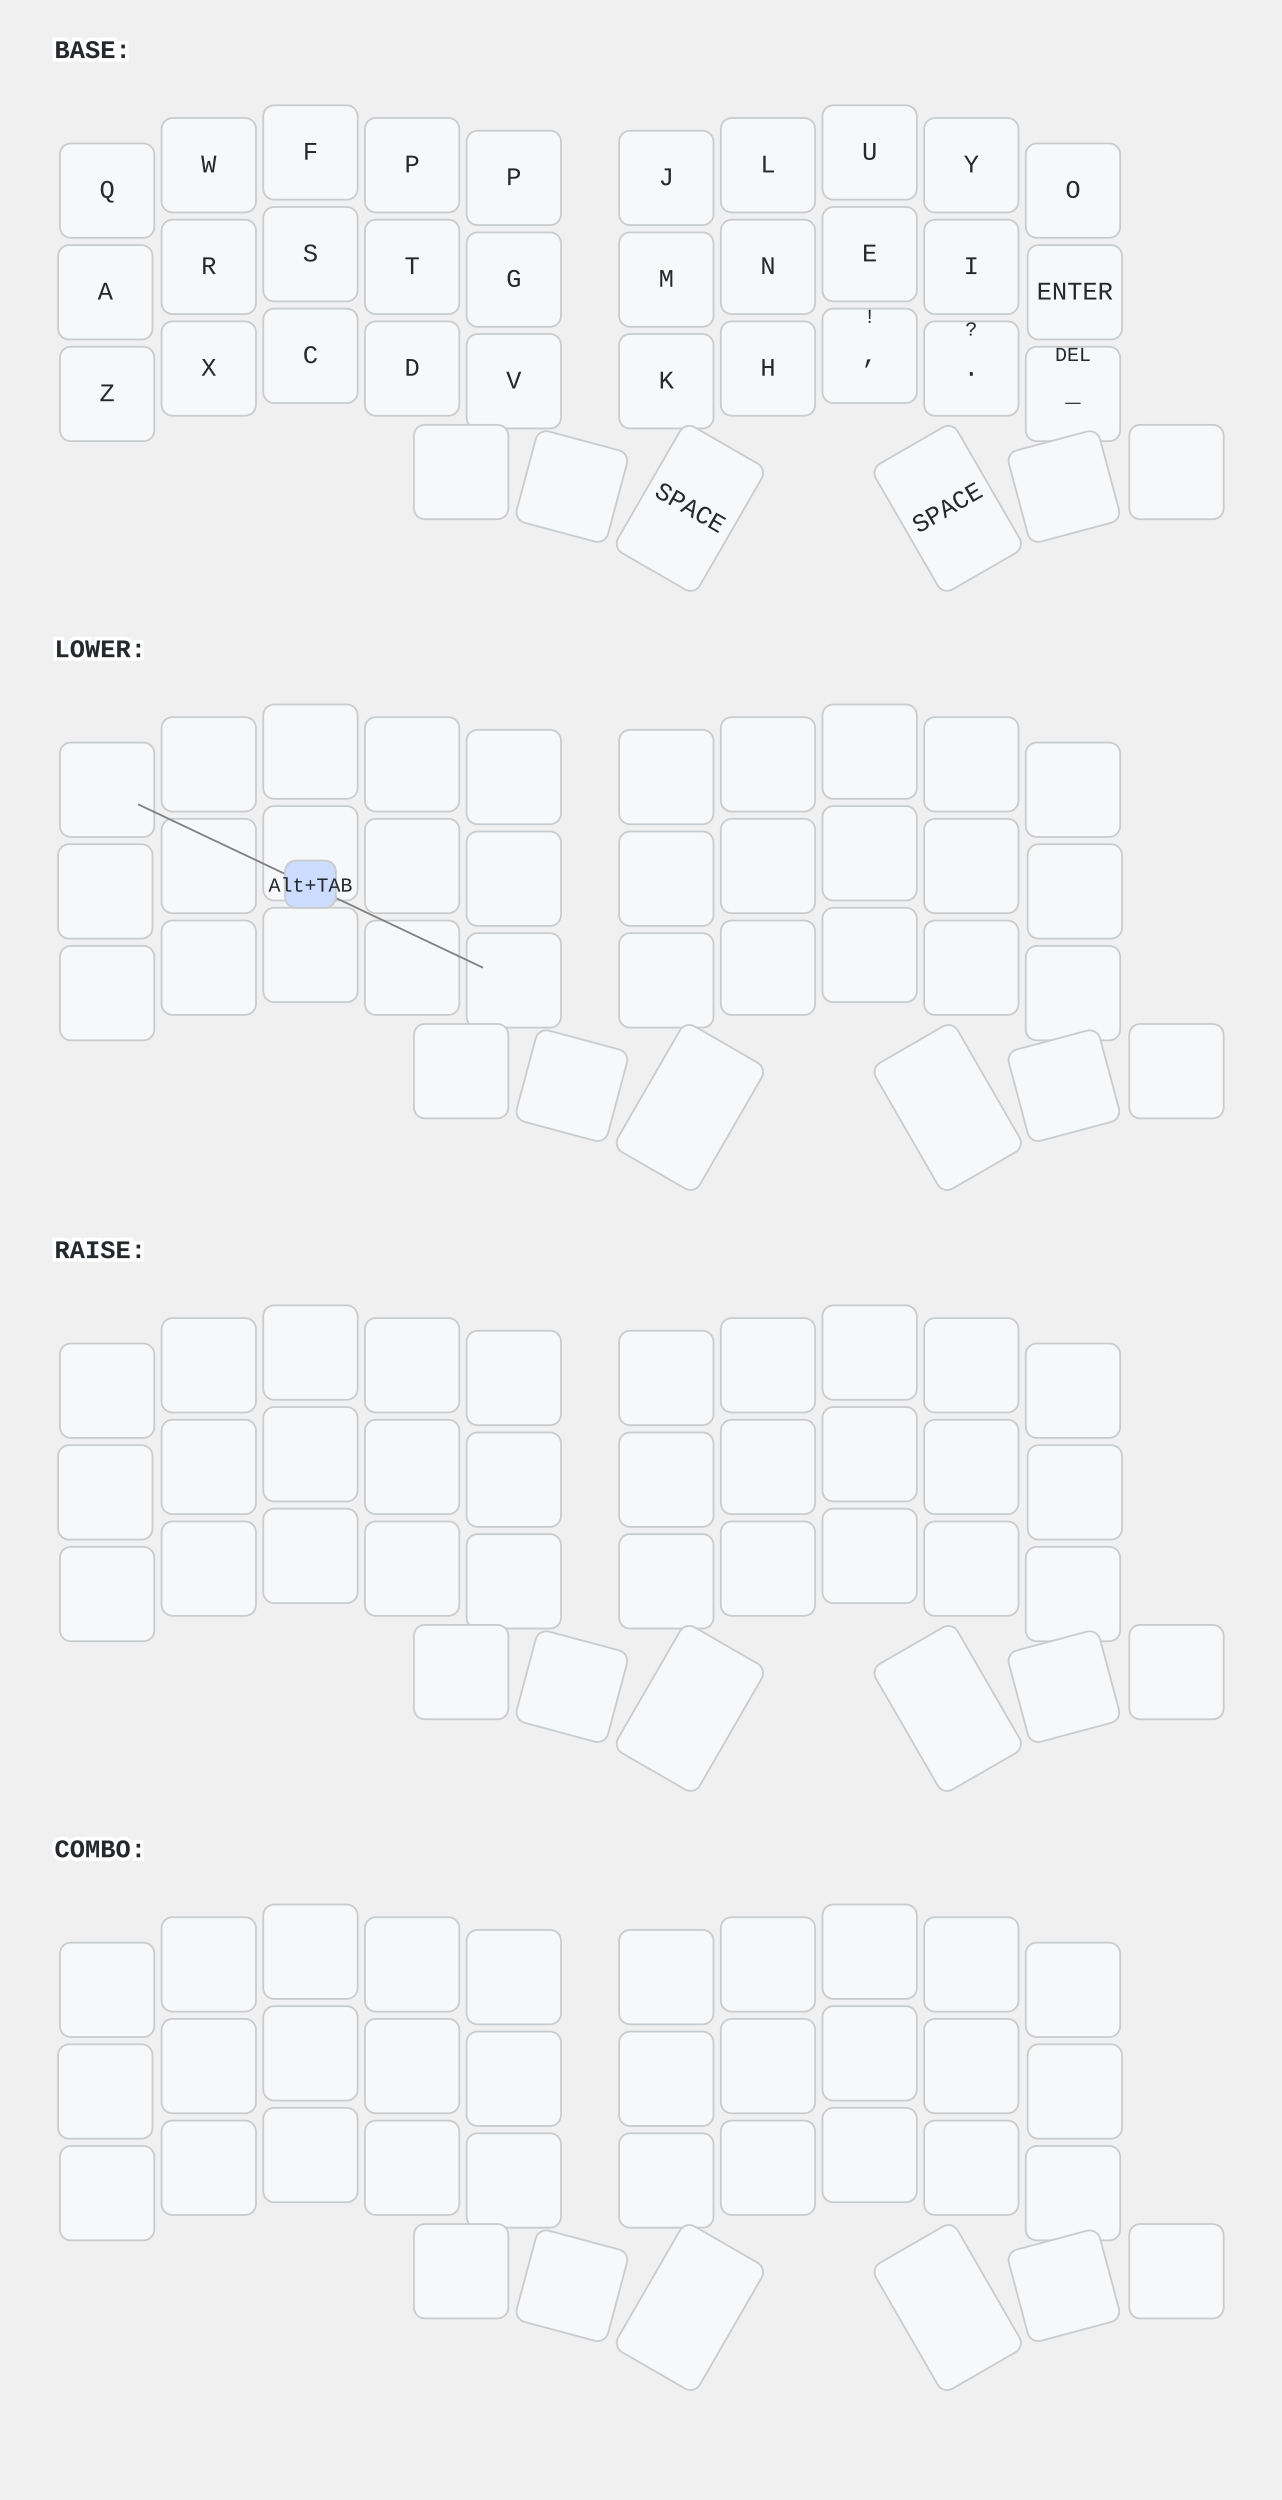
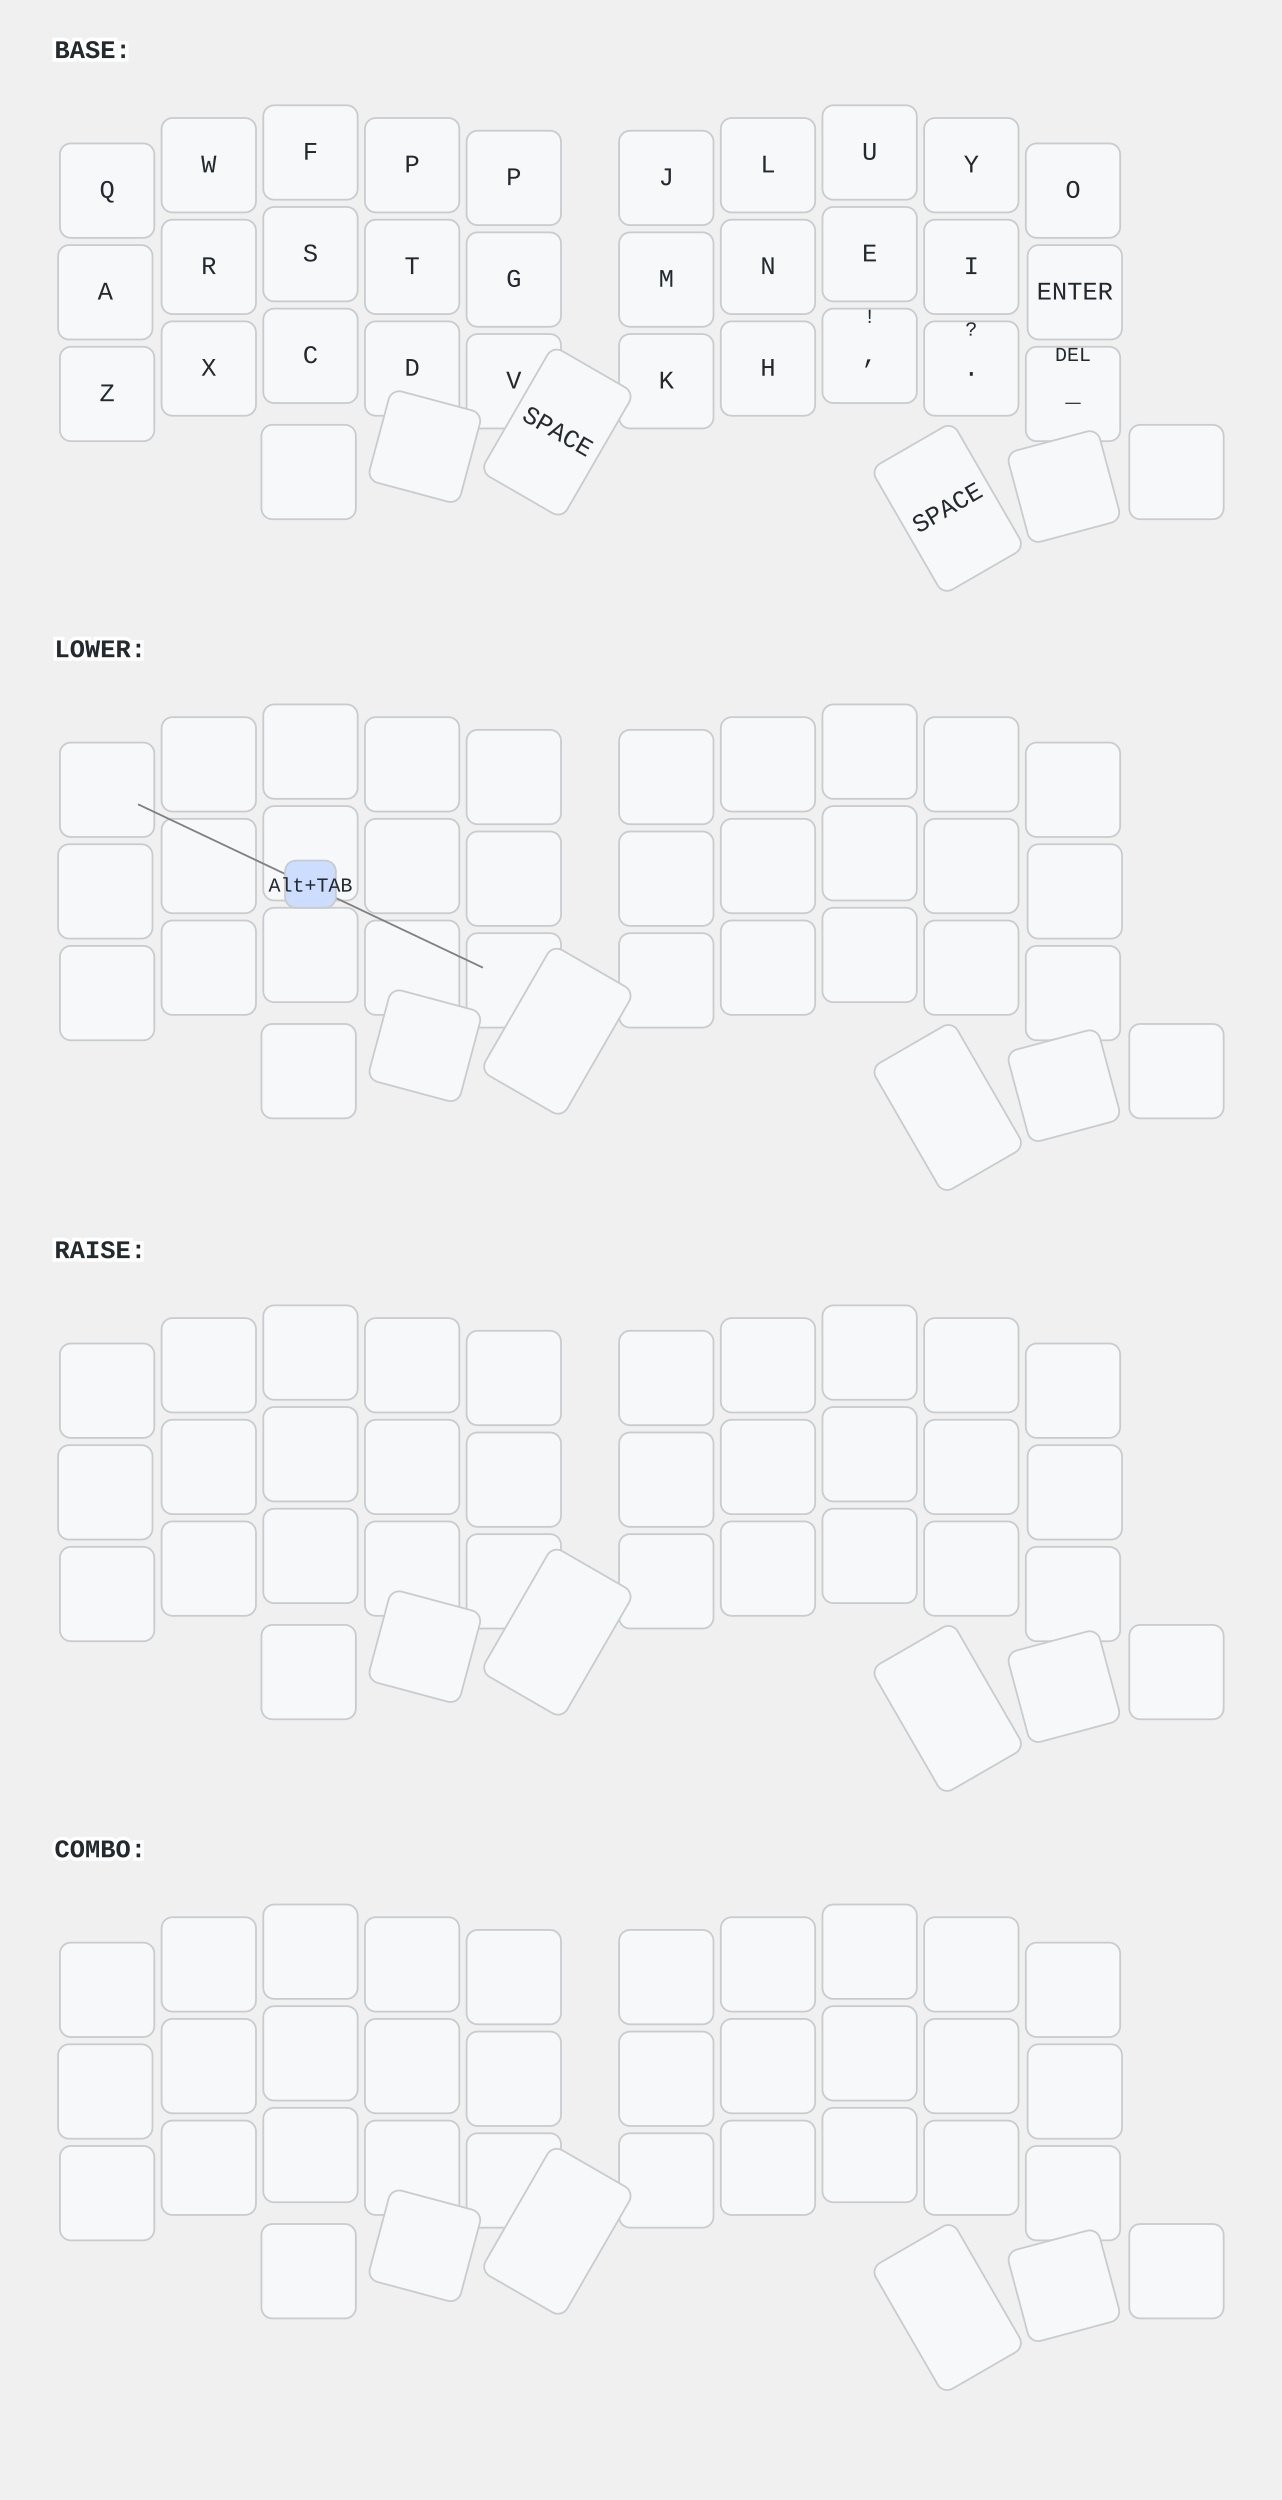
<svg xmlns="http://www.w3.org/2000/svg" width="706" height="1377" viewBox="0 0 706 1377" class="keymap">
  <style>/* inherit to force styles through use tags */
svg path {
    fill: inherit;
}

/* font and background color specifications */
svg.keymap {
    font-family: SFMono-Regular,Consolas,Liberation Mono,Menlo,monospace;
    font-size: 14px;
    font-kerning: normal;
    text-rendering: optimizeLegibility;
    fill: #24292e;
}

/* default key styling */
rect.key {
    fill: #f6f8fa;
}

rect.key, rect.combo {
    stroke: #c9cccf;
    stroke-width: 1;
}

/* default key side styling, only used is draw_key_sides is set */
rect.side {
    filter: brightness(90%);
}

/* color accent for combo boxes */
rect.combo, rect.combo-separate {
    fill: #cdf;
}

/* color accent for held keys */
rect.held, rect.combo.held {
    fill: #fdd;
}

/* color accent for ghost (optional) keys */
rect.ghost, rect.combo.ghost {
    stroke-dasharray: 4, 4;
    stroke-width: 2;
}

text {
    text-anchor: middle;
    dominant-baseline: middle;
}

/* styling for layer labels */
text.label {
    font-weight: bold;
    text-anchor: start;
    stroke: white;
    stroke-width: 4;
    paint-order: stroke;
}

/* styling for optional footer */
text.footer {
    text-anchor: end;
    dominant-baseline: auto;
    stroke: white;
    stroke-width: 4;
    paint-order: stroke;
}

/* styling for combo tap, and key non-tap label text */
text.combo, text.hold, text.shifted, text.left, text.right {
    font-size: 11px;
}

text.hold {
    text-anchor: middle;
    dominant-baseline: auto;
}

text.shifted {
    text-anchor: middle;
    dominant-baseline: hanging;
}

text.left {
    text-anchor: start;
}

text.right {
    text-anchor: end;
}

text.layer-activator {
    text-decoration: underline;
}

/* styling for hold/shifted label text in combo box */
text.combo.hold, text.combo.shifted, text.combo.left, text.combo.right {
    font-size: 8px;
}

/* lighter symbol for transparent keys */
text.trans {
    fill: #7b7e81;
}

/* styling for combo dendrons */
path.combo {
    stroke-width: 1;
    stroke: gray;
    fill: none;
}

/* Start Tabler Icons Cleanup */
/* cannot use height/width with glyphs */
.icon-tabler &gt; path {
    fill: inherit;
    stroke: inherit;
    stroke-width: 2;
}
/* hide tabler's default box */
.icon-tabler &gt; path[stroke="none"][fill="none"] {
    visibility: hidden;
}
/* End Tabler Icons Cleanup */
</style>
  <g transform="translate(30, 0)" class="layer-BASE">
    <text x="0" y="28" class="label" id="BASE">BASE:</text>
    <g transform="translate(0, 56)">
      <g transform="translate(29, 49)" class="key keypos-0">
        <rect rx="6" ry="6" x="-26" y="-26" width="52" height="52" class="key" />
        <text x="0" y="0" class="key tap">Q</text>
      </g>
      <g transform="translate(85, 35)" class="key keypos-1">
        <rect rx="6" ry="6" x="-26" y="-26" width="52" height="52" class="key" />
        <text x="0" y="0" class="key tap">W</text>
      </g>
      <g transform="translate(141, 28)" class="key keypos-2">
        <rect rx="6" ry="6" x="-26" y="-26" width="52" height="52" class="key" />
        <text x="0" y="0" class="key tap">F</text>
      </g>
      <g transform="translate(197, 35)" class="key keypos-3">
        <rect rx="6" ry="6" x="-26" y="-26" width="52" height="52" class="key" />
        <text x="0" y="0" class="key tap">P</text>
      </g>
      <g transform="translate(253, 42)" class="key keypos-4">
        <rect rx="6" ry="6" x="-26" y="-26" width="52" height="52" class="key" />
        <text x="0" y="0" class="key tap">P</text>
      </g>
      <g transform="translate(337, 42)" class="key keypos-5">
        <rect rx="6" ry="6" x="-26" y="-26" width="52" height="52" class="key" />
        <text x="0" y="0" class="key tap">J</text>
      </g>
      <g transform="translate(393, 35)" class="key keypos-6">
        <rect rx="6" ry="6" x="-26" y="-26" width="52" height="52" class="key" />
        <text x="0" y="0" class="key tap">L</text>
      </g>
      <g transform="translate(449, 28)" class="key keypos-7">
        <rect rx="6" ry="6" x="-26" y="-26" width="52" height="52" class="key" />
        <text x="0" y="0" class="key tap">U</text>
      </g>
      <g transform="translate(505, 35)" class="key keypos-8">
        <rect rx="6" ry="6" x="-26" y="-26" width="52" height="52" class="key" />
        <text x="0" y="0" class="key tap">Y</text>
      </g>
      <g transform="translate(561, 49)" class="key keypos-9">
        <rect rx="6" ry="6" x="-26" y="-26" width="52" height="52" class="key" />
        <text x="0" y="0" class="key tap">O</text>
      </g>
      <g transform="translate(28, 105)" class="key keypos-10">
        <rect rx="6" ry="6" x="-26" y="-26" width="52" height="52" class="key" />
        <text x="0" y="0" class="key tap">A</text>
      </g>
      <g transform="translate(85, 91)" class="key keypos-11">
        <rect rx="6" ry="6" x="-26" y="-26" width="52" height="52" class="key" />
        <text x="0" y="0" class="key tap">R</text>
      </g>
      <g transform="translate(141, 84)" class="key keypos-12">
        <rect rx="6" ry="6" x="-26" y="-26" width="52" height="52" class="key" />
        <text x="0" y="0" class="key tap">S</text>
      </g>
      <g transform="translate(197, 91)" class="key keypos-13">
        <rect rx="6" ry="6" x="-26" y="-26" width="52" height="52" class="key" />
        <text x="0" y="0" class="key tap">T</text>
      </g>
      <g transform="translate(253, 98)" class="key keypos-14">
        <rect rx="6" ry="6" x="-26" y="-26" width="52" height="52" class="key" />
        <text x="0" y="0" class="key tap">G</text>
      </g>
      <g transform="translate(337, 98)" class="key keypos-15">
        <rect rx="6" ry="6" x="-26" y="-26" width="52" height="52" class="key" />
        <text x="0" y="0" class="key tap">M</text>
      </g>
      <g transform="translate(393, 91)" class="key keypos-16">
        <rect rx="6" ry="6" x="-26" y="-26" width="52" height="52" class="key" />
        <text x="0" y="0" class="key tap">N</text>
      </g>
      <g transform="translate(449, 84)" class="key keypos-17">
        <rect rx="6" ry="6" x="-26" y="-26" width="52" height="52" class="key" />
        <text x="0" y="0" class="key tap">E</text>
      </g>
      <g transform="translate(505, 91)" class="key keypos-18">
        <rect rx="6" ry="6" x="-26" y="-26" width="52" height="52" class="key" />
        <text x="0" y="0" class="key tap">I</text>
      </g>
      <g transform="translate(562, 105)" class="key keypos-19">
        <rect rx="6" ry="6" x="-26" y="-26" width="52" height="52" class="key" />
        <text x="0" y="0" class="key tap">ENTER</text>
      </g>
      <g transform="translate(29, 161)" class="key keypos-20">
        <rect rx="6" ry="6" x="-26" y="-26" width="52" height="52" class="key" />
        <text x="0" y="0" class="key tap">Z</text>
      </g>
      <g transform="translate(85, 147)" class="key keypos-21">
        <rect rx="6" ry="6" x="-26" y="-26" width="52" height="52" class="key" />
        <text x="0" y="0" class="key tap">X</text>
      </g>
      <g transform="translate(141, 140)" class="key keypos-22">
        <rect rx="6" ry="6" x="-26" y="-26" width="52" height="52" class="key" />
        <text x="0" y="0" class="key tap">C</text>
      </g>
      <g transform="translate(197, 147)" class="key keypos-23">
        <rect rx="6" ry="6" x="-26" y="-26" width="52" height="52" class="key" />
        <text x="0" y="0" class="key tap">D</text>
      </g>
      <g transform="translate(253, 154)" class="key keypos-24">
        <rect rx="6" ry="6" x="-26" y="-26" width="52" height="52" class="key" />
        <text x="0" y="0" class="key tap">V</text>
      </g>
      <g transform="translate(337, 154)" class="key keypos-25">
        <rect rx="6" ry="6" x="-26" y="-26" width="52" height="52" class="key" />
        <text x="0" y="0" class="key tap">K</text>
      </g>
      <g transform="translate(393, 147)" class="key keypos-26">
        <rect rx="6" ry="6" x="-26" y="-26" width="52" height="52" class="key" />
        <text x="0" y="0" class="key tap">H</text>
      </g>
      <g transform="translate(449, 140)" class="key keypos-27">
        <rect rx="6" ry="6" x="-26" y="-26" width="52" height="52" class="key" />
        <text x="0" y="0" class="key tap">,</text>
        <text x="0" y="-24" class="key shifted">!</text>
      </g>
      <g transform="translate(505, 147)" class="key keypos-28">
        <rect rx="6" ry="6" x="-26" y="-26" width="52" height="52" class="key" />
        <text x="0" y="0" class="key tap">.</text>
        <text x="0" y="-24" class="key shifted">?</text>
      </g>
      <g transform="translate(561, 161)" class="key keypos-29">
        <rect rx="6" ry="6" x="-26" y="-26" width="52" height="52" class="key" />
        <text x="0" y="0" class="key tap">_</text>
        <text x="0" y="-24" class="key shifted">DEL</text>
      </g>
-       <g transform="translate(224, 204)" class="key keypos-30">
-         <rect rx="6" ry="6" x="-26" y="-26" width="52" height="52" class="key" />
-       </g>
-       <g transform="translate(285, 212) rotate(15.0)" class="key keypos-31">
-         <rect rx="6" ry="6" x="-26" y="-26" width="52" height="52" class="key" />
-       </g>
-       <g transform="translate(350, 224) rotate(30.0)" class="key keypos-32">
+       <g transform="translate(140, 204)" class="key keypos-30">
+         <rect rx="6" ry="6" x="-26" y="-26" width="52" height="52" class="key" />
+       </g>
+       <g transform="translate(204, 190) rotate(15.0)" class="key keypos-31">
+         <rect rx="6" ry="6" x="-26" y="-26" width="52" height="52" class="key" />
+       </g>
+       <g transform="translate(277, 182) rotate(30.0)" class="key keypos-32">
        <rect rx="6" ry="6" x="-26" y="-40" width="52" height="80" class="key" />
        <text x="0" y="0" class="key tap">SPACE</text>
      </g>
      <g transform="translate(492, 224) rotate(-30.0)" class="key keypos-33">
        <rect rx="6" ry="6" x="-26" y="-40" width="52" height="80" class="key" />
        <text x="0" y="0" class="key tap">SPACE</text>
      </g>
      <g transform="translate(556, 212) rotate(-15.0)" class="key keypos-34">
        <rect rx="6" ry="6" x="-26" y="-26" width="52" height="52" class="key" />
      </g>
      <g transform="translate(618, 204)" class="key keypos-35">
        <rect rx="6" ry="6" x="-26" y="-26" width="52" height="52" class="key" />
      </g>
    </g>
  </g>
  <g transform="translate(30, 330)" class="layer-LOWER">
    <text x="0" y="28" class="label" id="LOWER">LOWER:</text>
    <g transform="translate(0, 56)">
      <g transform="translate(29, 49)" class="key keypos-0">
        <rect rx="6" ry="6" x="-26" y="-26" width="52" height="52" class="key" />
      </g>
      <g transform="translate(85, 35)" class="key keypos-1">
        <rect rx="6" ry="6" x="-26" y="-26" width="52" height="52" class="key" />
      </g>
      <g transform="translate(141, 28)" class="key keypos-2">
        <rect rx="6" ry="6" x="-26" y="-26" width="52" height="52" class="key" />
      </g>
      <g transform="translate(197, 35)" class="key keypos-3">
        <rect rx="6" ry="6" x="-26" y="-26" width="52" height="52" class="key" />
      </g>
      <g transform="translate(253, 42)" class="key keypos-4">
        <rect rx="6" ry="6" x="-26" y="-26" width="52" height="52" class="key" />
      </g>
      <g transform="translate(337, 42)" class="key keypos-5">
        <rect rx="6" ry="6" x="-26" y="-26" width="52" height="52" class="key" />
      </g>
      <g transform="translate(393, 35)" class="key keypos-6">
        <rect rx="6" ry="6" x="-26" y="-26" width="52" height="52" class="key" />
      </g>
      <g transform="translate(449, 28)" class="key keypos-7">
        <rect rx="6" ry="6" x="-26" y="-26" width="52" height="52" class="key" />
      </g>
      <g transform="translate(505, 35)" class="key keypos-8">
        <rect rx="6" ry="6" x="-26" y="-26" width="52" height="52" class="key" />
      </g>
      <g transform="translate(561, 49)" class="key keypos-9">
        <rect rx="6" ry="6" x="-26" y="-26" width="52" height="52" class="key" />
      </g>
      <g transform="translate(28, 105)" class="key keypos-10">
        <rect rx="6" ry="6" x="-26" y="-26" width="52" height="52" class="key" />
      </g>
      <g transform="translate(85, 91)" class="key keypos-11">
        <rect rx="6" ry="6" x="-26" y="-26" width="52" height="52" class="key" />
      </g>
      <g transform="translate(141, 84)" class="key keypos-12">
        <rect rx="6" ry="6" x="-26" y="-26" width="52" height="52" class="key" />
      </g>
      <g transform="translate(197, 91)" class="key keypos-13">
        <rect rx="6" ry="6" x="-26" y="-26" width="52" height="52" class="key" />
      </g>
      <g transform="translate(253, 98)" class="key keypos-14">
        <rect rx="6" ry="6" x="-26" y="-26" width="52" height="52" class="key" />
      </g>
      <g transform="translate(337, 98)" class="key keypos-15">
        <rect rx="6" ry="6" x="-26" y="-26" width="52" height="52" class="key" />
      </g>
      <g transform="translate(393, 91)" class="key keypos-16">
        <rect rx="6" ry="6" x="-26" y="-26" width="52" height="52" class="key" />
      </g>
      <g transform="translate(449, 84)" class="key keypos-17">
        <rect rx="6" ry="6" x="-26" y="-26" width="52" height="52" class="key" />
      </g>
      <g transform="translate(505, 91)" class="key keypos-18">
        <rect rx="6" ry="6" x="-26" y="-26" width="52" height="52" class="key" />
      </g>
      <g transform="translate(562, 105)" class="key keypos-19">
        <rect rx="6" ry="6" x="-26" y="-26" width="52" height="52" class="key" />
      </g>
      <g transform="translate(29, 161)" class="key keypos-20">
        <rect rx="6" ry="6" x="-26" y="-26" width="52" height="52" class="key" />
      </g>
      <g transform="translate(85, 147)" class="key keypos-21">
        <rect rx="6" ry="6" x="-26" y="-26" width="52" height="52" class="key" />
      </g>
      <g transform="translate(141, 140)" class="key keypos-22">
        <rect rx="6" ry="6" x="-26" y="-26" width="52" height="52" class="key" />
      </g>
      <g transform="translate(197, 147)" class="key keypos-23">
        <rect rx="6" ry="6" x="-26" y="-26" width="52" height="52" class="key" />
      </g>
      <g transform="translate(253, 154)" class="key keypos-24">
        <rect rx="6" ry="6" x="-26" y="-26" width="52" height="52" class="key" />
      </g>
      <g transform="translate(337, 154)" class="key keypos-25">
        <rect rx="6" ry="6" x="-26" y="-26" width="52" height="52" class="key" />
      </g>
      <g transform="translate(393, 147)" class="key keypos-26">
        <rect rx="6" ry="6" x="-26" y="-26" width="52" height="52" class="key" />
      </g>
      <g transform="translate(449, 140)" class="key keypos-27">
        <rect rx="6" ry="6" x="-26" y="-26" width="52" height="52" class="key" />
      </g>
      <g transform="translate(505, 147)" class="key keypos-28">
        <rect rx="6" ry="6" x="-26" y="-26" width="52" height="52" class="key" />
      </g>
      <g transform="translate(561, 161)" class="key keypos-29">
        <rect rx="6" ry="6" x="-26" y="-26" width="52" height="52" class="key" />
      </g>
-       <g transform="translate(224, 204)" class="key keypos-30">
-         <rect rx="6" ry="6" x="-26" y="-26" width="52" height="52" class="key" />
-       </g>
-       <g transform="translate(285, 212) rotate(15.0)" class="key keypos-31">
-         <rect rx="6" ry="6" x="-26" y="-26" width="52" height="52" class="key" />
-       </g>
-       <g transform="translate(350, 224) rotate(30.0)" class="key keypos-32">
+       <g transform="translate(140, 204)" class="key keypos-30">
+         <rect rx="6" ry="6" x="-26" y="-26" width="52" height="52" class="key" />
+       </g>
+       <g transform="translate(204, 190) rotate(15.0)" class="key keypos-31">
+         <rect rx="6" ry="6" x="-26" y="-26" width="52" height="52" class="key" />
+       </g>
+       <g transform="translate(277, 182) rotate(30.0)" class="key keypos-32">
        <rect rx="6" ry="6" x="-26" y="-40" width="52" height="80" class="key" />
      </g>
      <g transform="translate(492, 224) rotate(-30.0)" class="key keypos-33">
        <rect rx="6" ry="6" x="-26" y="-40" width="52" height="80" class="key" />
      </g>
      <g transform="translate(556, 212) rotate(-15.0)" class="key keypos-34">
        <rect rx="6" ry="6" x="-26" y="-26" width="52" height="52" class="key" />
      </g>
      <g transform="translate(618, 204)" class="key keypos-35">
        <rect rx="6" ry="6" x="-26" y="-26" width="52" height="52" class="key" />
      </g>
      <g class="combo combopos-0">
        <path d="M141,102 l95,45" class="combo" />
        <path d="M141,102 l-95,-45" class="combo" />
        <rect rx="6" ry="6" x="127" y="88" width="28" height="26" class="combo" />
        <text x="141" y="102" class="combo tap">Alt+TAB</text>
      </g>
    </g>
  </g>
  <g transform="translate(30, 661)" class="layer-RAISE">
    <text x="0" y="28" class="label" id="RAISE">RAISE:</text>
    <g transform="translate(0, 56)">
      <g transform="translate(29, 49)" class="key keypos-0">
        <rect rx="6" ry="6" x="-26" y="-26" width="52" height="52" class="key" />
      </g>
      <g transform="translate(85, 35)" class="key keypos-1">
        <rect rx="6" ry="6" x="-26" y="-26" width="52" height="52" class="key" />
      </g>
      <g transform="translate(141, 28)" class="key keypos-2">
        <rect rx="6" ry="6" x="-26" y="-26" width="52" height="52" class="key" />
      </g>
      <g transform="translate(197, 35)" class="key keypos-3">
        <rect rx="6" ry="6" x="-26" y="-26" width="52" height="52" class="key" />
      </g>
      <g transform="translate(253, 42)" class="key keypos-4">
        <rect rx="6" ry="6" x="-26" y="-26" width="52" height="52" class="key" />
      </g>
      <g transform="translate(337, 42)" class="key keypos-5">
        <rect rx="6" ry="6" x="-26" y="-26" width="52" height="52" class="key" />
      </g>
      <g transform="translate(393, 35)" class="key keypos-6">
        <rect rx="6" ry="6" x="-26" y="-26" width="52" height="52" class="key" />
      </g>
      <g transform="translate(449, 28)" class="key keypos-7">
        <rect rx="6" ry="6" x="-26" y="-26" width="52" height="52" class="key" />
      </g>
      <g transform="translate(505, 35)" class="key keypos-8">
        <rect rx="6" ry="6" x="-26" y="-26" width="52" height="52" class="key" />
      </g>
      <g transform="translate(561, 49)" class="key keypos-9">
        <rect rx="6" ry="6" x="-26" y="-26" width="52" height="52" class="key" />
      </g>
      <g transform="translate(28, 105)" class="key keypos-10">
        <rect rx="6" ry="6" x="-26" y="-26" width="52" height="52" class="key" />
      </g>
      <g transform="translate(85, 91)" class="key keypos-11">
        <rect rx="6" ry="6" x="-26" y="-26" width="52" height="52" class="key" />
      </g>
      <g transform="translate(141, 84)" class="key keypos-12">
        <rect rx="6" ry="6" x="-26" y="-26" width="52" height="52" class="key" />
      </g>
      <g transform="translate(197, 91)" class="key keypos-13">
        <rect rx="6" ry="6" x="-26" y="-26" width="52" height="52" class="key" />
      </g>
      <g transform="translate(253, 98)" class="key keypos-14">
        <rect rx="6" ry="6" x="-26" y="-26" width="52" height="52" class="key" />
      </g>
      <g transform="translate(337, 98)" class="key keypos-15">
        <rect rx="6" ry="6" x="-26" y="-26" width="52" height="52" class="key" />
      </g>
      <g transform="translate(393, 91)" class="key keypos-16">
        <rect rx="6" ry="6" x="-26" y="-26" width="52" height="52" class="key" />
      </g>
      <g transform="translate(449, 84)" class="key keypos-17">
        <rect rx="6" ry="6" x="-26" y="-26" width="52" height="52" class="key" />
      </g>
      <g transform="translate(505, 91)" class="key keypos-18">
        <rect rx="6" ry="6" x="-26" y="-26" width="52" height="52" class="key" />
      </g>
      <g transform="translate(562, 105)" class="key keypos-19">
        <rect rx="6" ry="6" x="-26" y="-26" width="52" height="52" class="key" />
      </g>
      <g transform="translate(29, 161)" class="key keypos-20">
        <rect rx="6" ry="6" x="-26" y="-26" width="52" height="52" class="key" />
      </g>
      <g transform="translate(85, 147)" class="key keypos-21">
        <rect rx="6" ry="6" x="-26" y="-26" width="52" height="52" class="key" />
      </g>
      <g transform="translate(141, 140)" class="key keypos-22">
        <rect rx="6" ry="6" x="-26" y="-26" width="52" height="52" class="key" />
      </g>
      <g transform="translate(197, 147)" class="key keypos-23">
        <rect rx="6" ry="6" x="-26" y="-26" width="52" height="52" class="key" />
      </g>
      <g transform="translate(253, 154)" class="key keypos-24">
        <rect rx="6" ry="6" x="-26" y="-26" width="52" height="52" class="key" />
      </g>
      <g transform="translate(337, 154)" class="key keypos-25">
        <rect rx="6" ry="6" x="-26" y="-26" width="52" height="52" class="key" />
      </g>
      <g transform="translate(393, 147)" class="key keypos-26">
        <rect rx="6" ry="6" x="-26" y="-26" width="52" height="52" class="key" />
      </g>
      <g transform="translate(449, 140)" class="key keypos-27">
        <rect rx="6" ry="6" x="-26" y="-26" width="52" height="52" class="key" />
      </g>
      <g transform="translate(505, 147)" class="key keypos-28">
        <rect rx="6" ry="6" x="-26" y="-26" width="52" height="52" class="key" />
      </g>
      <g transform="translate(561, 161)" class="key keypos-29">
        <rect rx="6" ry="6" x="-26" y="-26" width="52" height="52" class="key" />
      </g>
-       <g transform="translate(224, 204)" class="key keypos-30">
-         <rect rx="6" ry="6" x="-26" y="-26" width="52" height="52" class="key" />
-       </g>
-       <g transform="translate(285, 212) rotate(15.0)" class="key keypos-31">
-         <rect rx="6" ry="6" x="-26" y="-26" width="52" height="52" class="key" />
-       </g>
-       <g transform="translate(350, 224) rotate(30.0)" class="key keypos-32">
+       <g transform="translate(140, 204)" class="key keypos-30">
+         <rect rx="6" ry="6" x="-26" y="-26" width="52" height="52" class="key" />
+       </g>
+       <g transform="translate(204, 190) rotate(15.0)" class="key keypos-31">
+         <rect rx="6" ry="6" x="-26" y="-26" width="52" height="52" class="key" />
+       </g>
+       <g transform="translate(277, 182) rotate(30.0)" class="key keypos-32">
        <rect rx="6" ry="6" x="-26" y="-40" width="52" height="80" class="key" />
      </g>
      <g transform="translate(492, 224) rotate(-30.0)" class="key keypos-33">
        <rect rx="6" ry="6" x="-26" y="-40" width="52" height="80" class="key" />
      </g>
      <g transform="translate(556, 212) rotate(-15.0)" class="key keypos-34">
        <rect rx="6" ry="6" x="-26" y="-26" width="52" height="52" class="key" />
      </g>
      <g transform="translate(618, 204)" class="key keypos-35">
        <rect rx="6" ry="6" x="-26" y="-26" width="52" height="52" class="key" />
      </g>
    </g>
  </g>
  <g transform="translate(30, 991)" class="layer-COMBO">
    <text x="0" y="28" class="label" id="COMBO">COMBO:</text>
    <g transform="translate(0, 56)">
      <g transform="translate(29, 49)" class="key keypos-0">
        <rect rx="6" ry="6" x="-26" y="-26" width="52" height="52" class="key" />
      </g>
      <g transform="translate(85, 35)" class="key keypos-1">
        <rect rx="6" ry="6" x="-26" y="-26" width="52" height="52" class="key" />
      </g>
      <g transform="translate(141, 28)" class="key keypos-2">
        <rect rx="6" ry="6" x="-26" y="-26" width="52" height="52" class="key" />
      </g>
      <g transform="translate(197, 35)" class="key keypos-3">
        <rect rx="6" ry="6" x="-26" y="-26" width="52" height="52" class="key" />
      </g>
      <g transform="translate(253, 42)" class="key keypos-4">
        <rect rx="6" ry="6" x="-26" y="-26" width="52" height="52" class="key" />
      </g>
      <g transform="translate(337, 42)" class="key keypos-5">
        <rect rx="6" ry="6" x="-26" y="-26" width="52" height="52" class="key" />
      </g>
      <g transform="translate(393, 35)" class="key keypos-6">
        <rect rx="6" ry="6" x="-26" y="-26" width="52" height="52" class="key" />
      </g>
      <g transform="translate(449, 28)" class="key keypos-7">
        <rect rx="6" ry="6" x="-26" y="-26" width="52" height="52" class="key" />
      </g>
      <g transform="translate(505, 35)" class="key keypos-8">
        <rect rx="6" ry="6" x="-26" y="-26" width="52" height="52" class="key" />
      </g>
      <g transform="translate(561, 49)" class="key keypos-9">
        <rect rx="6" ry="6" x="-26" y="-26" width="52" height="52" class="key" />
      </g>
      <g transform="translate(28, 105)" class="key keypos-10">
        <rect rx="6" ry="6" x="-26" y="-26" width="52" height="52" class="key" />
      </g>
      <g transform="translate(85, 91)" class="key keypos-11">
        <rect rx="6" ry="6" x="-26" y="-26" width="52" height="52" class="key" />
      </g>
      <g transform="translate(141, 84)" class="key keypos-12">
        <rect rx="6" ry="6" x="-26" y="-26" width="52" height="52" class="key" />
      </g>
      <g transform="translate(197, 91)" class="key keypos-13">
        <rect rx="6" ry="6" x="-26" y="-26" width="52" height="52" class="key" />
      </g>
      <g transform="translate(253, 98)" class="key keypos-14">
        <rect rx="6" ry="6" x="-26" y="-26" width="52" height="52" class="key" />
      </g>
      <g transform="translate(337, 98)" class="key keypos-15">
        <rect rx="6" ry="6" x="-26" y="-26" width="52" height="52" class="key" />
      </g>
      <g transform="translate(393, 91)" class="key keypos-16">
        <rect rx="6" ry="6" x="-26" y="-26" width="52" height="52" class="key" />
      </g>
      <g transform="translate(449, 84)" class="key keypos-17">
        <rect rx="6" ry="6" x="-26" y="-26" width="52" height="52" class="key" />
      </g>
      <g transform="translate(505, 91)" class="key keypos-18">
        <rect rx="6" ry="6" x="-26" y="-26" width="52" height="52" class="key" />
      </g>
      <g transform="translate(562, 105)" class="key keypos-19">
        <rect rx="6" ry="6" x="-26" y="-26" width="52" height="52" class="key" />
      </g>
      <g transform="translate(29, 161)" class="key keypos-20">
        <rect rx="6" ry="6" x="-26" y="-26" width="52" height="52" class="key" />
      </g>
      <g transform="translate(85, 147)" class="key keypos-21">
        <rect rx="6" ry="6" x="-26" y="-26" width="52" height="52" class="key" />
      </g>
      <g transform="translate(141, 140)" class="key keypos-22">
        <rect rx="6" ry="6" x="-26" y="-26" width="52" height="52" class="key" />
      </g>
      <g transform="translate(197, 147)" class="key keypos-23">
        <rect rx="6" ry="6" x="-26" y="-26" width="52" height="52" class="key" />
      </g>
      <g transform="translate(253, 154)" class="key keypos-24">
        <rect rx="6" ry="6" x="-26" y="-26" width="52" height="52" class="key" />
      </g>
      <g transform="translate(337, 154)" class="key keypos-25">
        <rect rx="6" ry="6" x="-26" y="-26" width="52" height="52" class="key" />
      </g>
      <g transform="translate(393, 147)" class="key keypos-26">
        <rect rx="6" ry="6" x="-26" y="-26" width="52" height="52" class="key" />
      </g>
      <g transform="translate(449, 140)" class="key keypos-27">
        <rect rx="6" ry="6" x="-26" y="-26" width="52" height="52" class="key" />
      </g>
      <g transform="translate(505, 147)" class="key keypos-28">
        <rect rx="6" ry="6" x="-26" y="-26" width="52" height="52" class="key" />
      </g>
      <g transform="translate(561, 161)" class="key keypos-29">
        <rect rx="6" ry="6" x="-26" y="-26" width="52" height="52" class="key" />
      </g>
-       <g transform="translate(224, 204)" class="key keypos-30">
-         <rect rx="6" ry="6" x="-26" y="-26" width="52" height="52" class="key" />
-       </g>
-       <g transform="translate(285, 212) rotate(15.0)" class="key keypos-31">
-         <rect rx="6" ry="6" x="-26" y="-26" width="52" height="52" class="key" />
-       </g>
-       <g transform="translate(350, 224) rotate(30.0)" class="key keypos-32">
+       <g transform="translate(140, 204)" class="key keypos-30">
+         <rect rx="6" ry="6" x="-26" y="-26" width="52" height="52" class="key" />
+       </g>
+       <g transform="translate(204, 190) rotate(15.0)" class="key keypos-31">
+         <rect rx="6" ry="6" x="-26" y="-26" width="52" height="52" class="key" />
+       </g>
+       <g transform="translate(277, 182) rotate(30.0)" class="key keypos-32">
        <rect rx="6" ry="6" x="-26" y="-40" width="52" height="80" class="key" />
      </g>
      <g transform="translate(492, 224) rotate(-30.0)" class="key keypos-33">
        <rect rx="6" ry="6" x="-26" y="-40" width="52" height="80" class="key" />
      </g>
      <g transform="translate(556, 212) rotate(-15.0)" class="key keypos-34">
        <rect rx="6" ry="6" x="-26" y="-26" width="52" height="52" class="key" />
      </g>
      <g transform="translate(618, 204)" class="key keypos-35">
        <rect rx="6" ry="6" x="-26" y="-26" width="52" height="52" class="key" />
      </g>
    </g>
  </g>
</svg>
